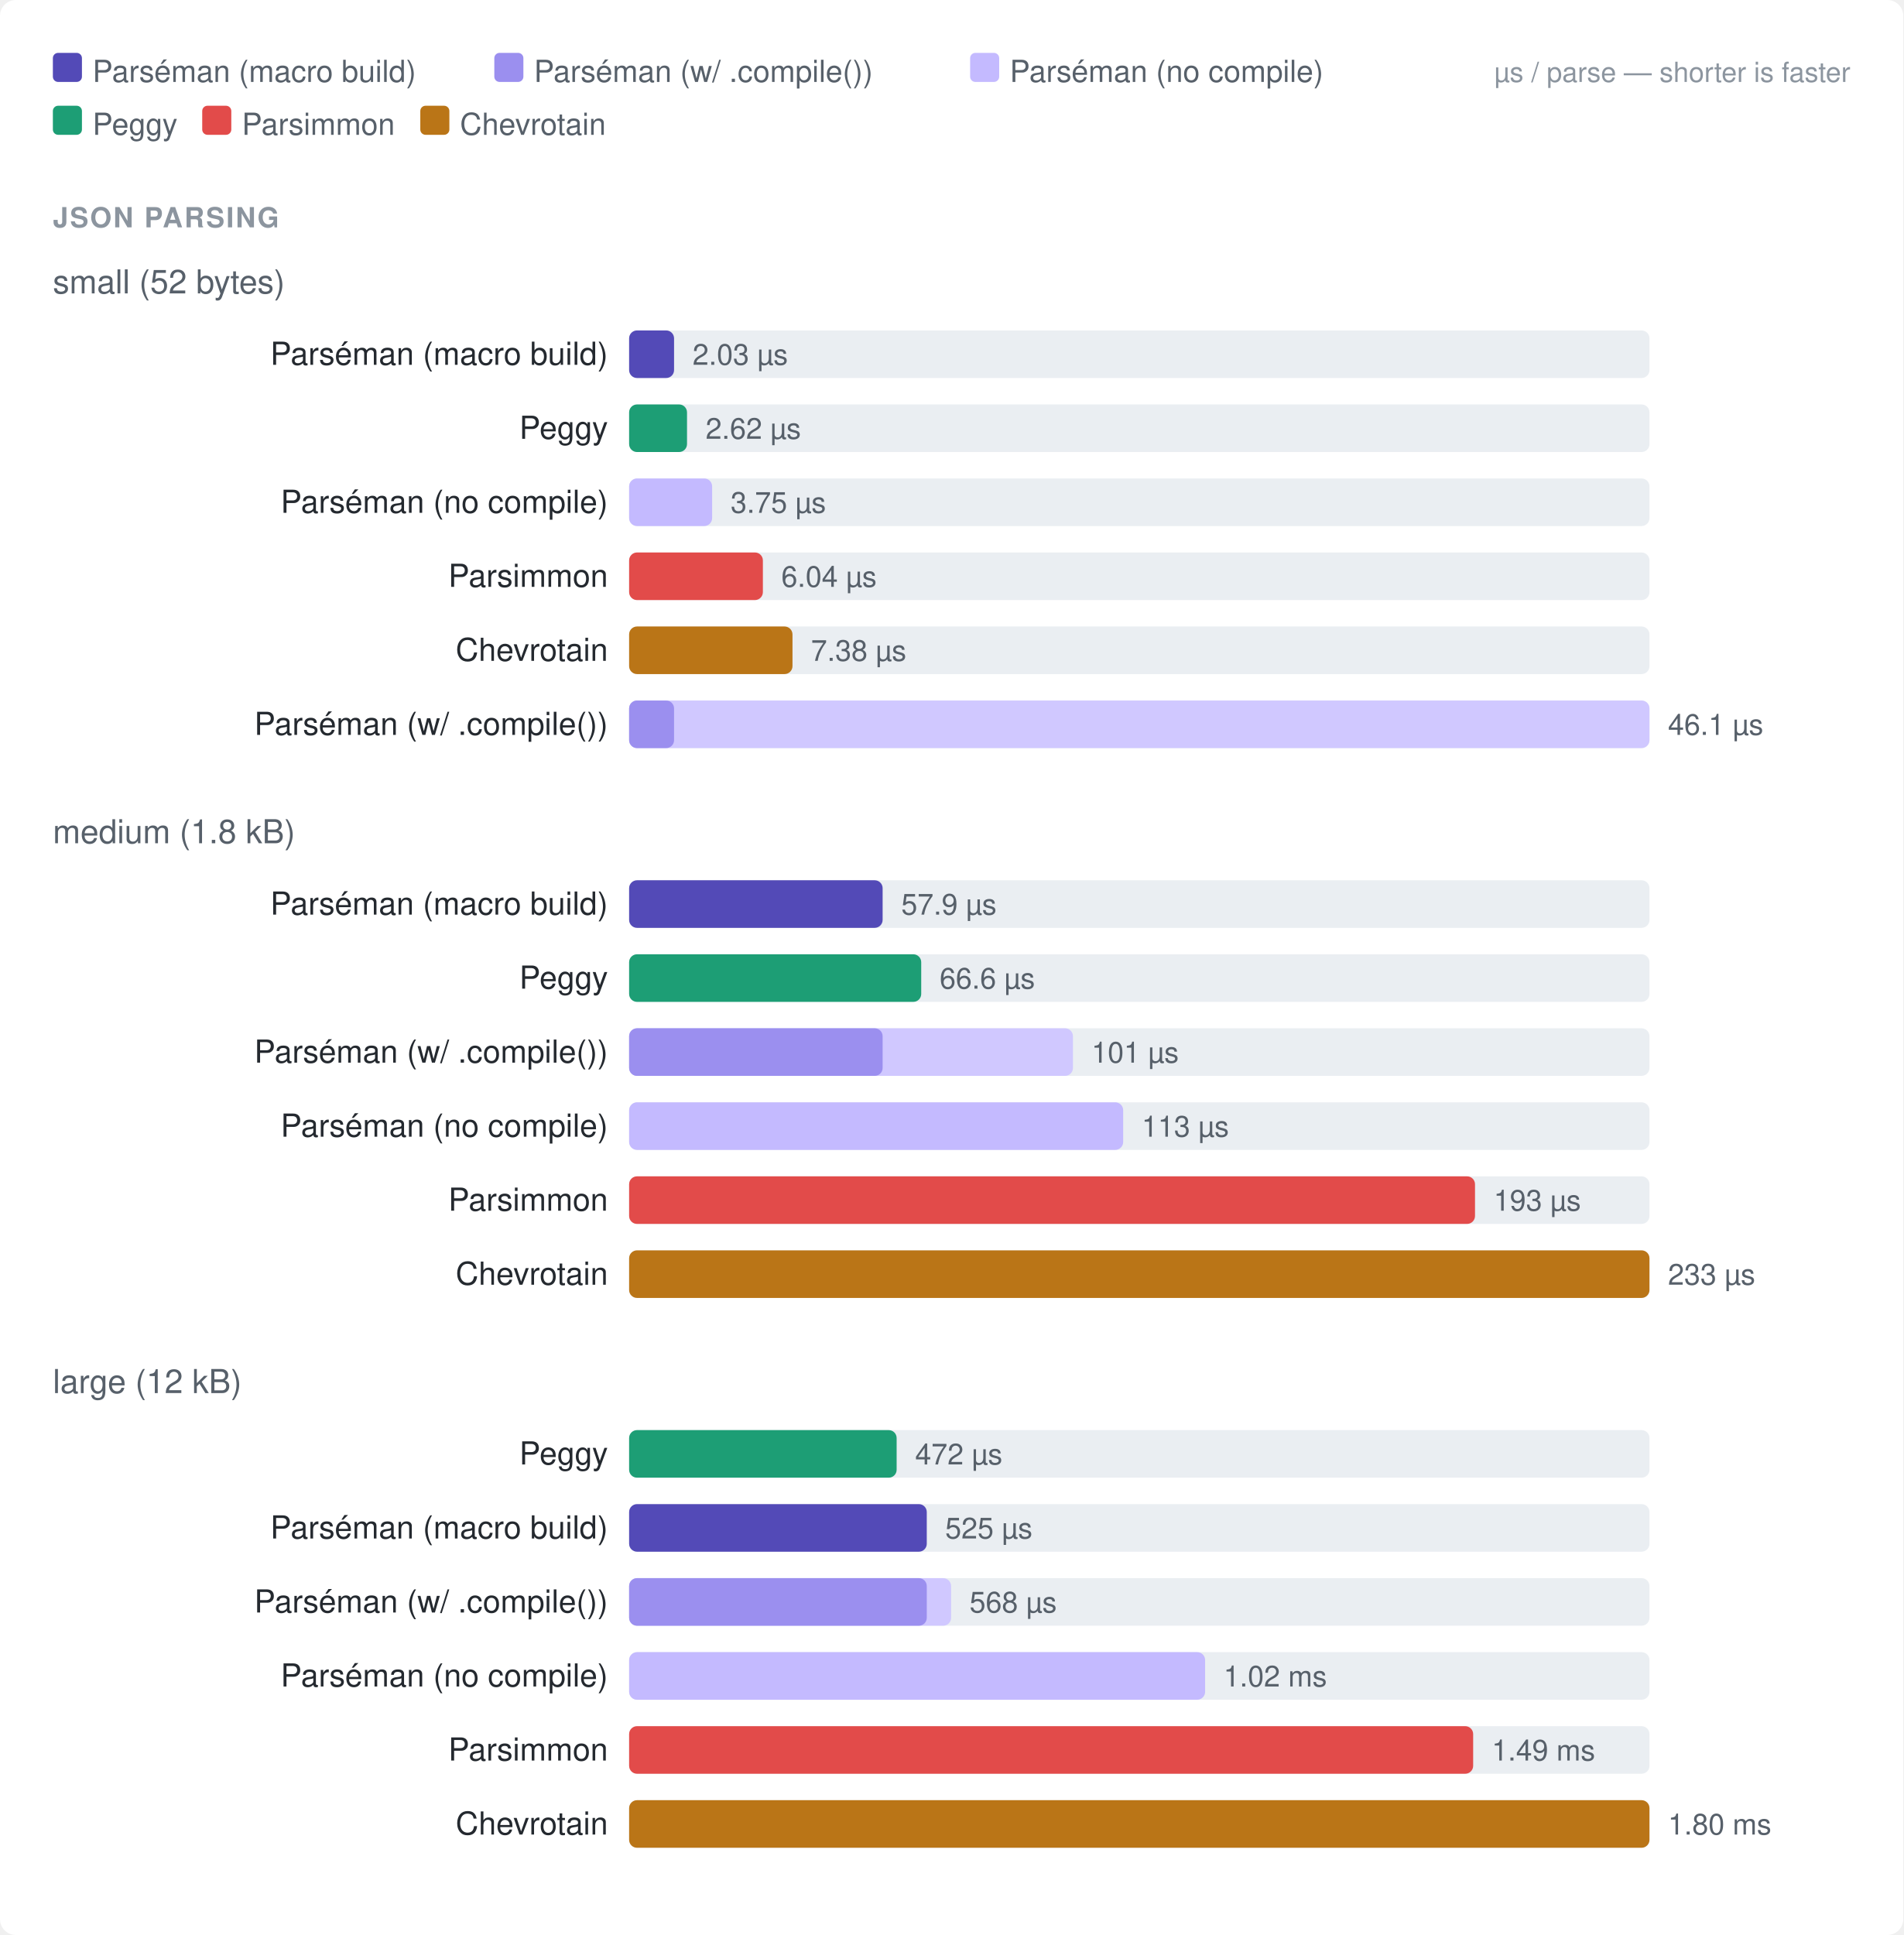
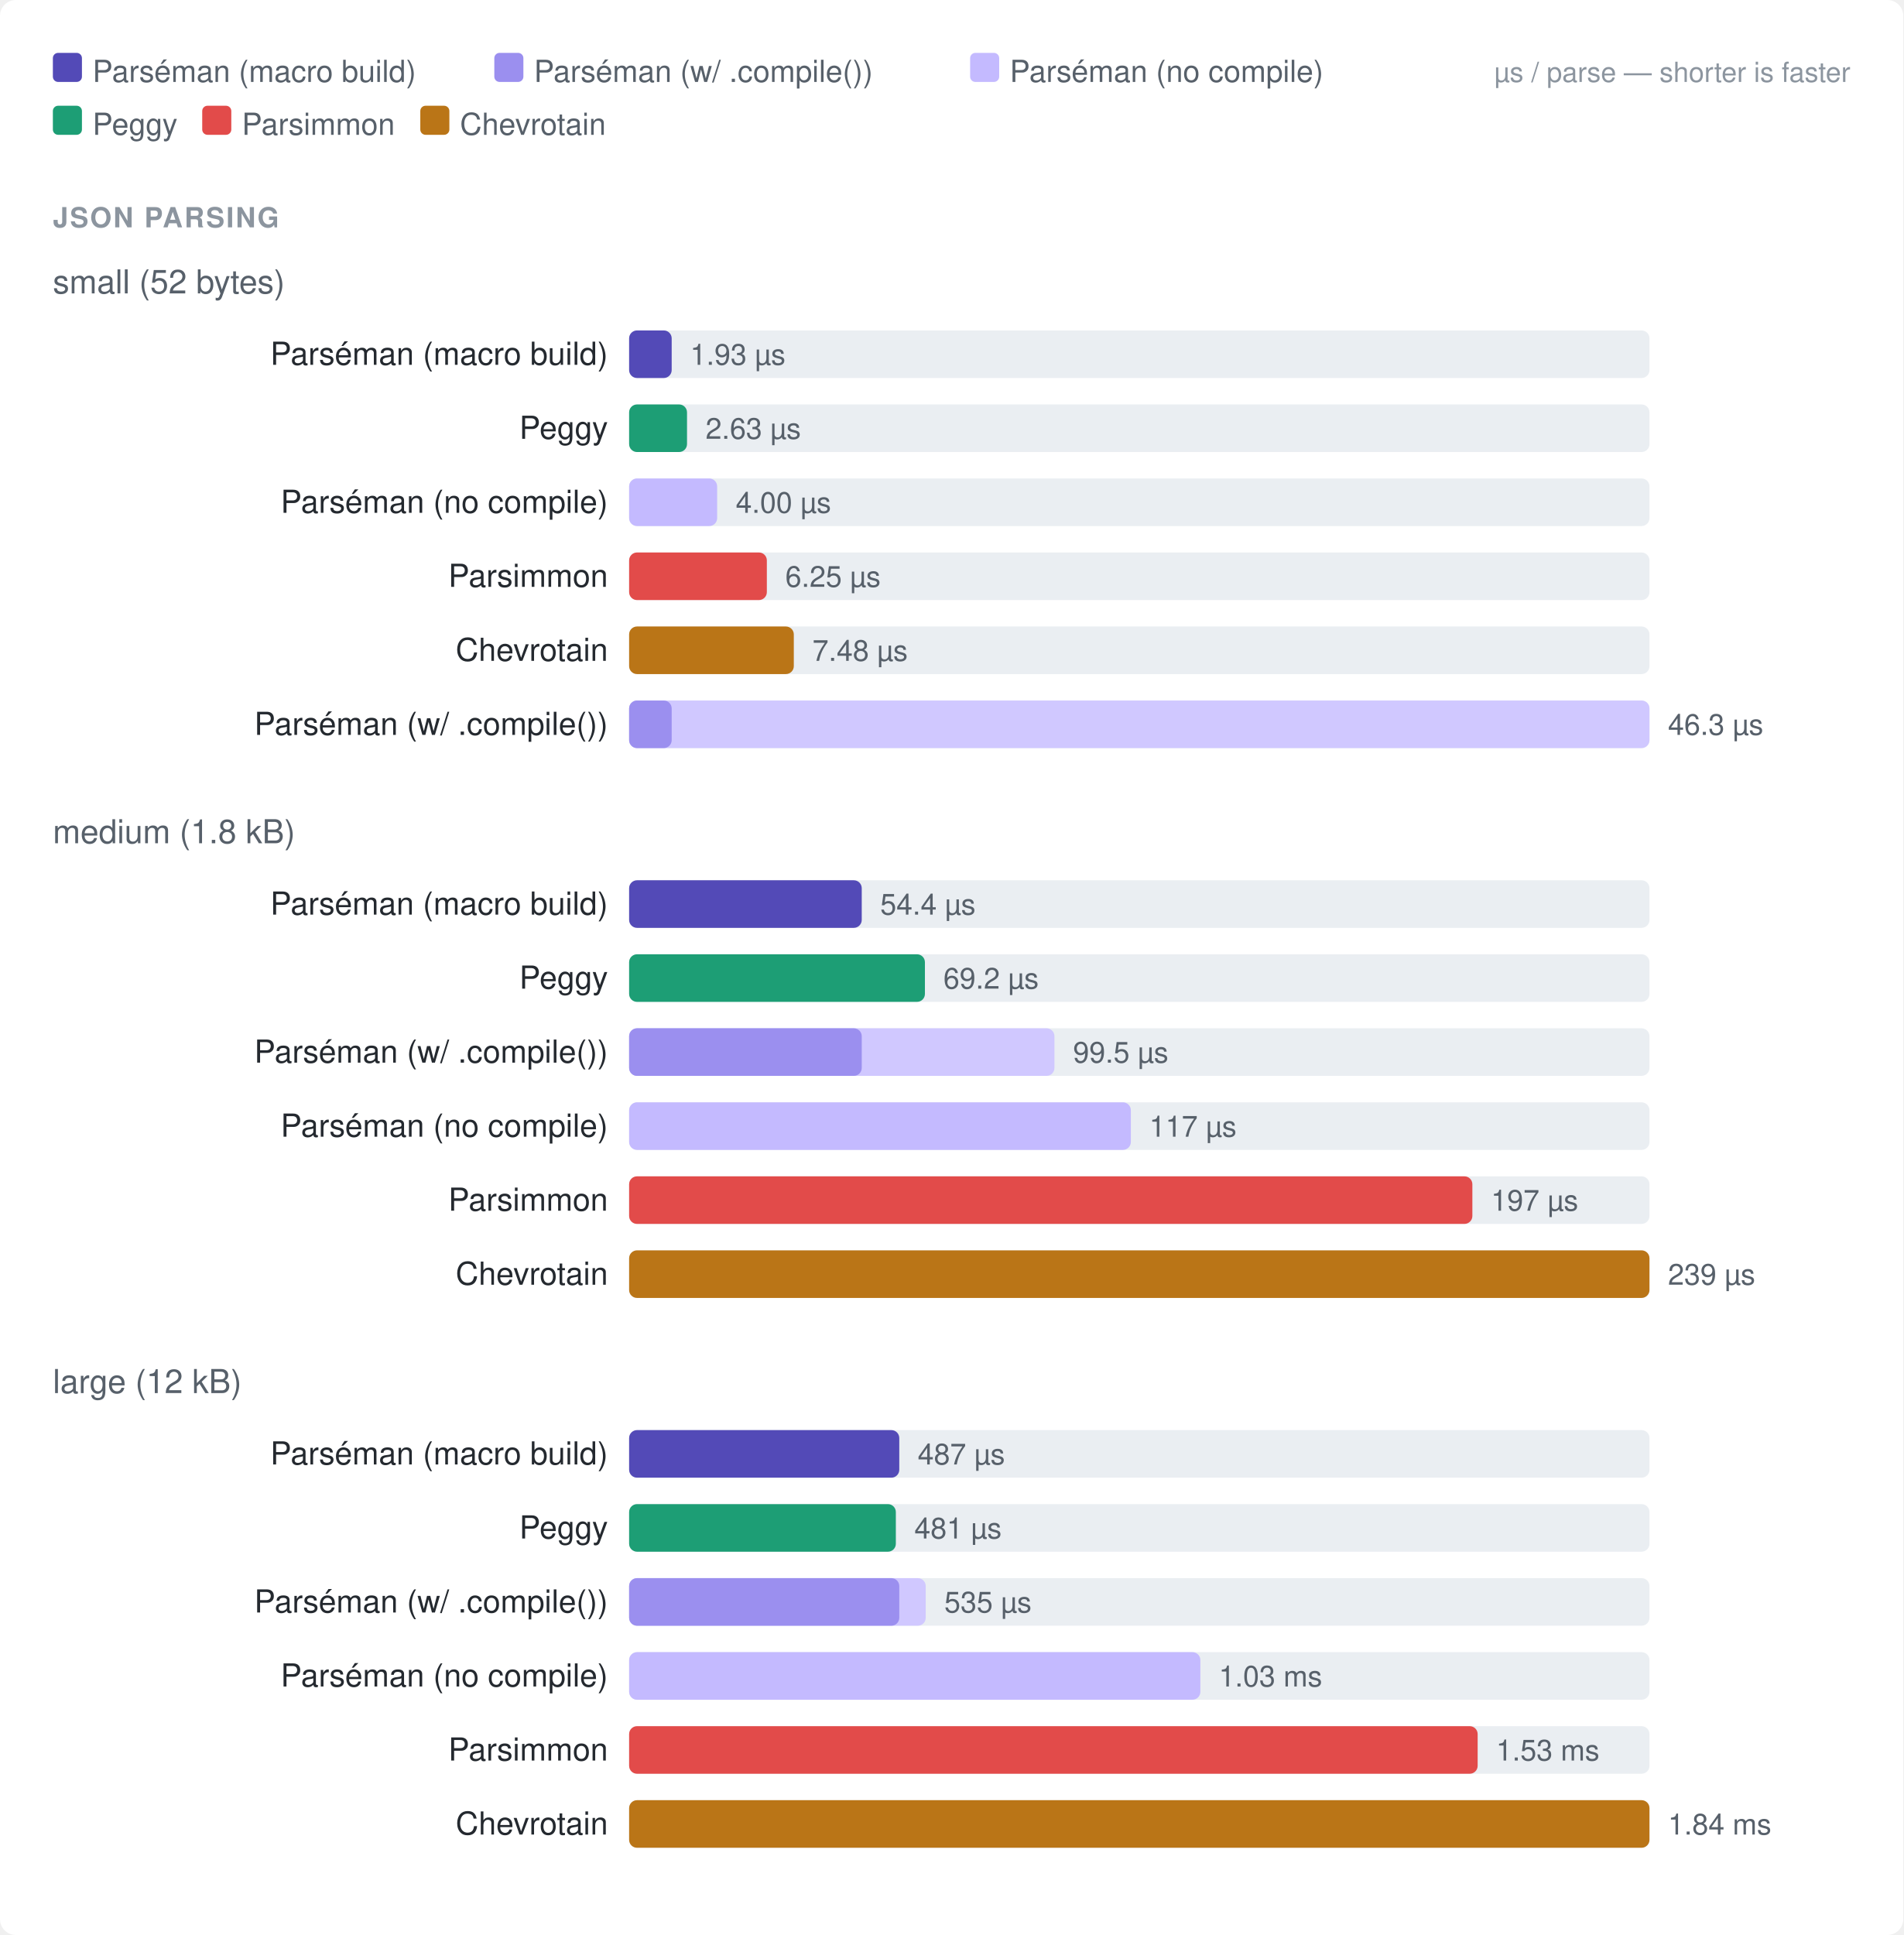
<svg xmlns="http://www.w3.org/2000/svg" viewBox="0 0 720 732" width="720" height="732">
  <rect width="720" height="732" fill="white" rx="6" />
  <rect x="20" y="20" width="11" height="11" rx="2" fill="#534AB7" />
  <text x="35" y="31" font-size="11.5" fill="#57606a" font-family="-apple-system,BlinkMacSystemFont,'Segoe UI',Helvetica,Arial,sans-serif">Parséman (macro build)</text>
  <rect x="187" y="20" width="11" height="11" rx="2" fill="#9B8FEF" />
  <text x="202" y="31" font-size="11.5" fill="#57606a" font-family="-apple-system,BlinkMacSystemFont,'Segoe UI',Helvetica,Arial,sans-serif">Parséman (w/ .compile())</text>
  <rect x="367" y="20" width="11" height="11" rx="2" fill="#C4BAFF" />
  <text x="382" y="31" font-size="11.5" fill="#57606a" font-family="-apple-system,BlinkMacSystemFont,'Segoe UI',Helvetica,Arial,sans-serif">Parséman (no compile)</text>
  <rect x="20" y="40" width="11" height="11" rx="2" fill="#1D9E75" />
  <text x="35" y="51" font-size="11.5" fill="#57606a" font-family="-apple-system,BlinkMacSystemFont,'Segoe UI',Helvetica,Arial,sans-serif">Peggy</text>
  <rect x="76.5" y="40" width="11" height="11" rx="2" fill="#E24B4A" />
  <text x="91.5" y="51" font-size="11.5" fill="#57606a" font-family="-apple-system,BlinkMacSystemFont,'Segoe UI',Helvetica,Arial,sans-serif">Parsimmon</text>
  <rect x="159" y="40" width="11" height="11" rx="2" fill="#BA7517" />
  <text x="174" y="51" font-size="11.5" fill="#57606a" font-family="-apple-system,BlinkMacSystemFont,'Segoe UI',Helvetica,Arial,sans-serif">Chevrotain</text>
  <text x="700" y="31" font-size="10.5" fill="#8c959f" text-anchor="end" font-family="-apple-system,BlinkMacSystemFont,'Segoe UI',Helvetica,Arial,sans-serif">µs / parse — shorter is faster</text>
  <text x="20" y="86" font-size="10.5" font-weight="600" fill="#8c959f" letter-spacing="0.06em" font-family="-apple-system,BlinkMacSystemFont,'Segoe UI',Helvetica,Arial,sans-serif">JSON PARSING</text>
  <text x="20" y="111" font-size="12.5" fill="#57606a" font-family="-apple-system,BlinkMacSystemFont,'Segoe UI',Helvetica,Arial,sans-serif">small  (52 bytes)</text>
  <text x="230" y="138" text-anchor="end" font-size="12" fill="#24292f" font-family="-apple-system,BlinkMacSystemFont,'Segoe UI',Helvetica,Arial,sans-serif">Parséman (macro build)</text>
  <rect x="238" y="125" width="386" height="18" rx="3" fill="#eaeef2" />
-   <rect x="238" y="125" width="17.0" height="18" rx="3" fill="#534AB7" />
-   <text x="261.997" y="138" font-size="11" fill="#57606a" font-family="-apple-system,BlinkMacSystemFont,'Segoe UI',Helvetica,Arial,sans-serif">2.03 µs</text>
+   <rect x="238" y="125" width="16.1" height="18" rx="3" fill="#534AB7" />
+   <text x="261.083" y="138" font-size="11" fill="#57606a" font-family="-apple-system,BlinkMacSystemFont,'Segoe UI',Helvetica,Arial,sans-serif">1.93 µs</text>
  <text x="230" y="166" text-anchor="end" font-size="12" fill="#24292f" font-family="-apple-system,BlinkMacSystemFont,'Segoe UI',Helvetica,Arial,sans-serif">Peggy</text>
  <rect x="238" y="153" width="386" height="18" rx="3" fill="#eaeef2" />
  <rect x="238" y="153" width="21.9" height="18" rx="3" fill="#1D9E75" />
-   <text x="266.938" y="166" font-size="11" fill="#57606a" font-family="-apple-system,BlinkMacSystemFont,'Segoe UI',Helvetica,Arial,sans-serif">2.62 µs</text>
+   <text x="266.917" y="166" font-size="11" fill="#57606a" font-family="-apple-system,BlinkMacSystemFont,'Segoe UI',Helvetica,Arial,sans-serif">2.63 µs</text>
  <text x="230" y="194" text-anchor="end" font-size="12" fill="#24292f" font-family="-apple-system,BlinkMacSystemFont,'Segoe UI',Helvetica,Arial,sans-serif">Parséman (no compile)</text>
  <rect x="238" y="181" width="386" height="18" rx="3" fill="#eaeef2" />
-   <rect x="238" y="181" width="31.4" height="18" rx="3" fill="#C4BAFF" />
-   <text x="276.399" y="194" font-size="11" fill="#57606a" font-family="-apple-system,BlinkMacSystemFont,'Segoe UI',Helvetica,Arial,sans-serif">3.75 µs</text>
+   <rect x="238" y="181" width="33.3" height="18" rx="3" fill="#C4BAFF" />
+   <text x="278.333" y="194" font-size="11" fill="#57606a" font-family="-apple-system,BlinkMacSystemFont,'Segoe UI',Helvetica,Arial,sans-serif">4.00 µs</text>
  <text x="230" y="222" text-anchor="end" font-size="12" fill="#24292f" font-family="-apple-system,BlinkMacSystemFont,'Segoe UI',Helvetica,Arial,sans-serif">Parsimmon</text>
  <rect x="238" y="209" width="386" height="18" rx="3" fill="#eaeef2" />
-   <rect x="238" y="209" width="50.6" height="18" rx="3" fill="#E24B4A" />
-   <text x="295.574" y="222" font-size="11" fill="#57606a" font-family="-apple-system,BlinkMacSystemFont,'Segoe UI',Helvetica,Arial,sans-serif">6.04 µs</text>
+   <rect x="238" y="209" width="52.1" height="18" rx="3" fill="#E24B4A" />
+   <text x="297.083" y="222" font-size="11" fill="#57606a" font-family="-apple-system,BlinkMacSystemFont,'Segoe UI',Helvetica,Arial,sans-serif">6.25 µs</text>
  <text x="230" y="250" text-anchor="end" font-size="12" fill="#24292f" font-family="-apple-system,BlinkMacSystemFont,'Segoe UI',Helvetica,Arial,sans-serif">Chevrotain</text>
  <rect x="238" y="237" width="386" height="18" rx="3" fill="#eaeef2" />
-   <rect x="238" y="237" width="61.8" height="18" rx="3" fill="#BA7517" />
-   <text x="306.793" y="250" font-size="11" fill="#57606a" font-family="-apple-system,BlinkMacSystemFont,'Segoe UI',Helvetica,Arial,sans-serif">7.38 µs</text>
+   <rect x="238" y="237" width="62.3" height="18" rx="3" fill="#BA7517" />
+   <text x="307.333" y="250" font-size="11" fill="#57606a" font-family="-apple-system,BlinkMacSystemFont,'Segoe UI',Helvetica,Arial,sans-serif">7.48 µs</text>
  <text x="230" y="278" text-anchor="end" font-size="12" fill="#24292f" font-family="-apple-system,BlinkMacSystemFont,'Segoe UI',Helvetica,Arial,sans-serif">Parséman (w/ .compile())</text>
  <rect x="238" y="265" width="386" height="18" rx="3" fill="#eaeef2" />
  <rect x="238" y="265" width="386.0" height="18" rx="3" fill="#D0C8FF" />
-   <rect x="238" y="265" width="17.0" height="18" rx="3" fill="#9B8FEF" />
-   <text x="631" y="278" font-size="11" fill="#57606a" font-family="-apple-system,BlinkMacSystemFont,'Segoe UI',Helvetica,Arial,sans-serif">46.1 µs</text>
+   <rect x="238" y="265" width="16.1" height="18" rx="3" fill="#9B8FEF" />
+   <text x="631" y="278" font-size="11" fill="#57606a" font-family="-apple-system,BlinkMacSystemFont,'Segoe UI',Helvetica,Arial,sans-serif">46.3 µs</text>
  <text x="20" y="319" font-size="12.5" fill="#57606a" font-family="-apple-system,BlinkMacSystemFont,'Segoe UI',Helvetica,Arial,sans-serif">medium  (1.8 kB)</text>
  <text x="230" y="346" text-anchor="end" font-size="12" fill="#24292f" font-family="-apple-system,BlinkMacSystemFont,'Segoe UI',Helvetica,Arial,sans-serif">Parséman (macro build)</text>
  <rect x="238" y="333" width="386" height="18" rx="3" fill="#eaeef2" />
-   <rect x="238" y="333" width="95.9" height="18" rx="3" fill="#534AB7" />
-   <text x="340.936" y="346" font-size="11" fill="#57606a" font-family="-apple-system,BlinkMacSystemFont,'Segoe UI',Helvetica,Arial,sans-serif">57.9 µs</text>
+   <rect x="238" y="333" width="88.0" height="18" rx="3" fill="#534AB7" />
+   <text x="332.988" y="346" font-size="11" fill="#57606a" font-family="-apple-system,BlinkMacSystemFont,'Segoe UI',Helvetica,Arial,sans-serif">54.4 µs</text>
  <text x="230" y="374" text-anchor="end" font-size="12" fill="#24292f" font-family="-apple-system,BlinkMacSystemFont,'Segoe UI',Helvetica,Arial,sans-serif">Peggy</text>
  <rect x="238" y="361" width="386" height="18" rx="3" fill="#eaeef2" />
-   <rect x="238" y="361" width="110.5" height="18" rx="3" fill="#1D9E75" />
-   <text x="355.456" y="374" font-size="11" fill="#57606a" font-family="-apple-system,BlinkMacSystemFont,'Segoe UI',Helvetica,Arial,sans-serif">66.6 µs</text>
+   <rect x="238" y="361" width="111.9" height="18" rx="3" fill="#1D9E75" />
+   <text x="356.878" y="374" font-size="11" fill="#57606a" font-family="-apple-system,BlinkMacSystemFont,'Segoe UI',Helvetica,Arial,sans-serif">69.2 µs</text>
  <text x="230" y="402" text-anchor="end" font-size="12" fill="#24292f" font-family="-apple-system,BlinkMacSystemFont,'Segoe UI',Helvetica,Arial,sans-serif">Parséman (w/ .compile())</text>
  <rect x="238" y="389" width="386" height="18" rx="3" fill="#eaeef2" />
-   <rect x="238" y="389" width="167.9" height="18" rx="3" fill="#D0C8FF" />
-   <rect x="238" y="389" width="95.9" height="18" rx="3" fill="#9B8FEF" />
-   <text x="412.922" y="402" font-size="11" fill="#57606a" font-family="-apple-system,BlinkMacSystemFont,'Segoe UI',Helvetica,Arial,sans-serif">101 µs</text>
+   <rect x="238" y="389" width="160.9" height="18" rx="3" fill="#D0C8FF" />
+   <rect x="238" y="389" width="88.0" height="18" rx="3" fill="#9B8FEF" />
+   <text x="405.934" y="402" font-size="11" fill="#57606a" font-family="-apple-system,BlinkMacSystemFont,'Segoe UI',Helvetica,Arial,sans-serif">99.5 µs</text>
  <text x="230" y="430" text-anchor="end" font-size="12" fill="#24292f" font-family="-apple-system,BlinkMacSystemFont,'Segoe UI',Helvetica,Arial,sans-serif">Parséman (no compile)</text>
  <rect x="238" y="417" width="386" height="18" rx="3" fill="#eaeef2" />
-   <rect x="238" y="417" width="186.9" height="18" rx="3" fill="#C4BAFF" />
-   <text x="431.9" y="430" font-size="11" fill="#57606a" font-family="-apple-system,BlinkMacSystemFont,'Segoe UI',Helvetica,Arial,sans-serif">113 µs</text>
+   <rect x="238" y="417" width="189.8" height="18" rx="3" fill="#C4BAFF" />
+   <text x="434.773" y="430" font-size="11" fill="#57606a" font-family="-apple-system,BlinkMacSystemFont,'Segoe UI',Helvetica,Arial,sans-serif">117 µs</text>
  <text x="230" y="458" text-anchor="end" font-size="12" fill="#24292f" font-family="-apple-system,BlinkMacSystemFont,'Segoe UI',Helvetica,Arial,sans-serif">Parsimmon</text>
  <rect x="238" y="445" width="386" height="18" rx="3" fill="#eaeef2" />
-   <rect x="238" y="445" width="320.0" height="18" rx="3" fill="#E24B4A" />
-   <text x="565.048" y="458" font-size="11" fill="#57606a" font-family="-apple-system,BlinkMacSystemFont,'Segoe UI',Helvetica,Arial,sans-serif">193 µs</text>
+   <rect x="238" y="445" width="319.0" height="18" rx="3" fill="#E24B4A" />
+   <text x="564.038" y="458" font-size="11" fill="#57606a" font-family="-apple-system,BlinkMacSystemFont,'Segoe UI',Helvetica,Arial,sans-serif">197 µs</text>
  <text x="230" y="486" text-anchor="end" font-size="12" fill="#24292f" font-family="-apple-system,BlinkMacSystemFont,'Segoe UI',Helvetica,Arial,sans-serif">Chevrotain</text>
  <rect x="238" y="473" width="386" height="18" rx="3" fill="#eaeef2" />
  <rect x="238" y="473" width="386.0" height="18" rx="3" fill="#BA7517" />
-   <text x="631" y="486" font-size="11" fill="#57606a" font-family="-apple-system,BlinkMacSystemFont,'Segoe UI',Helvetica,Arial,sans-serif">233 µs</text>
+   <text x="631" y="486" font-size="11" fill="#57606a" font-family="-apple-system,BlinkMacSystemFont,'Segoe UI',Helvetica,Arial,sans-serif">239 µs</text>
  <text x="20" y="527" font-size="12.5" fill="#57606a" font-family="-apple-system,BlinkMacSystemFont,'Segoe UI',Helvetica,Arial,sans-serif">large  (12 kB)</text>
-   <text x="230" y="554" text-anchor="end" font-size="12" fill="#24292f" font-family="-apple-system,BlinkMacSystemFont,'Segoe UI',Helvetica,Arial,sans-serif">Peggy</text>
+   <text x="230" y="554" text-anchor="end" font-size="12" fill="#24292f" font-family="-apple-system,BlinkMacSystemFont,'Segoe UI',Helvetica,Arial,sans-serif">Parséman (macro build)</text>
  <rect x="238" y="541" width="386" height="18" rx="3" fill="#eaeef2" />
-   <rect x="238" y="541" width="101.2" height="18" rx="3" fill="#1D9E75" />
-   <text x="346.198" y="554" font-size="11" fill="#57606a" font-family="-apple-system,BlinkMacSystemFont,'Segoe UI',Helvetica,Arial,sans-serif">472 µs</text>
-   <text x="230" y="582" text-anchor="end" font-size="12" fill="#24292f" font-family="-apple-system,BlinkMacSystemFont,'Segoe UI',Helvetica,Arial,sans-serif">Parséman (macro build)</text>
+   <rect x="238" y="541" width="102.2" height="18" rx="3" fill="#534AB7" />
+   <text x="347.164" y="554" font-size="11" fill="#57606a" font-family="-apple-system,BlinkMacSystemFont,'Segoe UI',Helvetica,Arial,sans-serif">487 µs</text>
+   <text x="230" y="582" text-anchor="end" font-size="12" fill="#24292f" font-family="-apple-system,BlinkMacSystemFont,'Segoe UI',Helvetica,Arial,sans-serif">Peggy</text>
  <rect x="238" y="569" width="386" height="18" rx="3" fill="#eaeef2" />
-   <rect x="238" y="569" width="112.6" height="18" rx="3" fill="#534AB7" />
-   <text x="357.564" y="582" font-size="11" fill="#57606a" font-family="-apple-system,BlinkMacSystemFont,'Segoe UI',Helvetica,Arial,sans-serif">525 µs</text>
+   <rect x="238" y="569" width="100.9" height="18" rx="3" fill="#1D9E75" />
+   <text x="345.905" y="582" font-size="11" fill="#57606a" font-family="-apple-system,BlinkMacSystemFont,'Segoe UI',Helvetica,Arial,sans-serif">481 µs</text>
  <text x="230" y="610" text-anchor="end" font-size="12" fill="#24292f" font-family="-apple-system,BlinkMacSystemFont,'Segoe UI',Helvetica,Arial,sans-serif">Parséman (w/ .compile())</text>
  <rect x="238" y="597" width="386" height="18" rx="3" fill="#eaeef2" />
-   <rect x="238" y="597" width="121.8" height="18" rx="3" fill="#D0C8FF" />
-   <rect x="238" y="597" width="112.6" height="18" rx="3" fill="#9B8FEF" />
-   <text x="366.765" y="610" font-size="11" fill="#57606a" font-family="-apple-system,BlinkMacSystemFont,'Segoe UI',Helvetica,Arial,sans-serif">568 µs</text>
+   <rect x="238" y="597" width="112.2" height="18" rx="3" fill="#D0C8FF" />
+   <rect x="238" y="597" width="102.2" height="18" rx="3" fill="#9B8FEF" />
+   <text x="357.234" y="610" font-size="11" fill="#57606a" font-family="-apple-system,BlinkMacSystemFont,'Segoe UI',Helvetica,Arial,sans-serif">535 µs</text>
  <text x="230" y="638" text-anchor="end" font-size="12" fill="#24292f" font-family="-apple-system,BlinkMacSystemFont,'Segoe UI',Helvetica,Arial,sans-serif">Parséman (no compile)</text>
  <rect x="238" y="625" width="386" height="18" rx="3" fill="#eaeef2" />
-   <rect x="238" y="625" width="217.9" height="18" rx="3" fill="#C4BAFF" />
-   <text x="462.863" y="638" font-size="11" fill="#57606a" font-family="-apple-system,BlinkMacSystemFont,'Segoe UI',Helvetica,Arial,sans-serif">1.02 ms</text>
+   <rect x="238" y="625" width="216.1" height="18" rx="3" fill="#C4BAFF" />
+   <text x="461.076" y="638" font-size="11" fill="#57606a" font-family="-apple-system,BlinkMacSystemFont,'Segoe UI',Helvetica,Arial,sans-serif">1.03 ms</text>
  <text x="230" y="666" text-anchor="end" font-size="12" fill="#24292f" font-family="-apple-system,BlinkMacSystemFont,'Segoe UI',Helvetica,Arial,sans-serif">Parsimmon</text>
  <rect x="238" y="653" width="386" height="18" rx="3" fill="#eaeef2" />
-   <rect x="238" y="653" width="319.3" height="18" rx="3" fill="#E24B4A" />
-   <text x="564.331" y="666" font-size="11" fill="#57606a" font-family="-apple-system,BlinkMacSystemFont,'Segoe UI',Helvetica,Arial,sans-serif">1.49 ms</text>
+   <rect x="238" y="653" width="321.0" height="18" rx="3" fill="#E24B4A" />
+   <text x="565.967" y="666" font-size="11" fill="#57606a" font-family="-apple-system,BlinkMacSystemFont,'Segoe UI',Helvetica,Arial,sans-serif">1.53 ms</text>
  <text x="230" y="694" text-anchor="end" font-size="12" fill="#24292f" font-family="-apple-system,BlinkMacSystemFont,'Segoe UI',Helvetica,Arial,sans-serif">Chevrotain</text>
  <rect x="238" y="681" width="386" height="18" rx="3" fill="#eaeef2" />
  <rect x="238" y="681" width="386.0" height="18" rx="3" fill="#BA7517" />
-   <text x="631" y="694" font-size="11" fill="#57606a" font-family="-apple-system,BlinkMacSystemFont,'Segoe UI',Helvetica,Arial,sans-serif">1.80 ms</text>
+   <text x="631" y="694" font-size="11" fill="#57606a" font-family="-apple-system,BlinkMacSystemFont,'Segoe UI',Helvetica,Arial,sans-serif">1.84 ms</text>
</svg>
